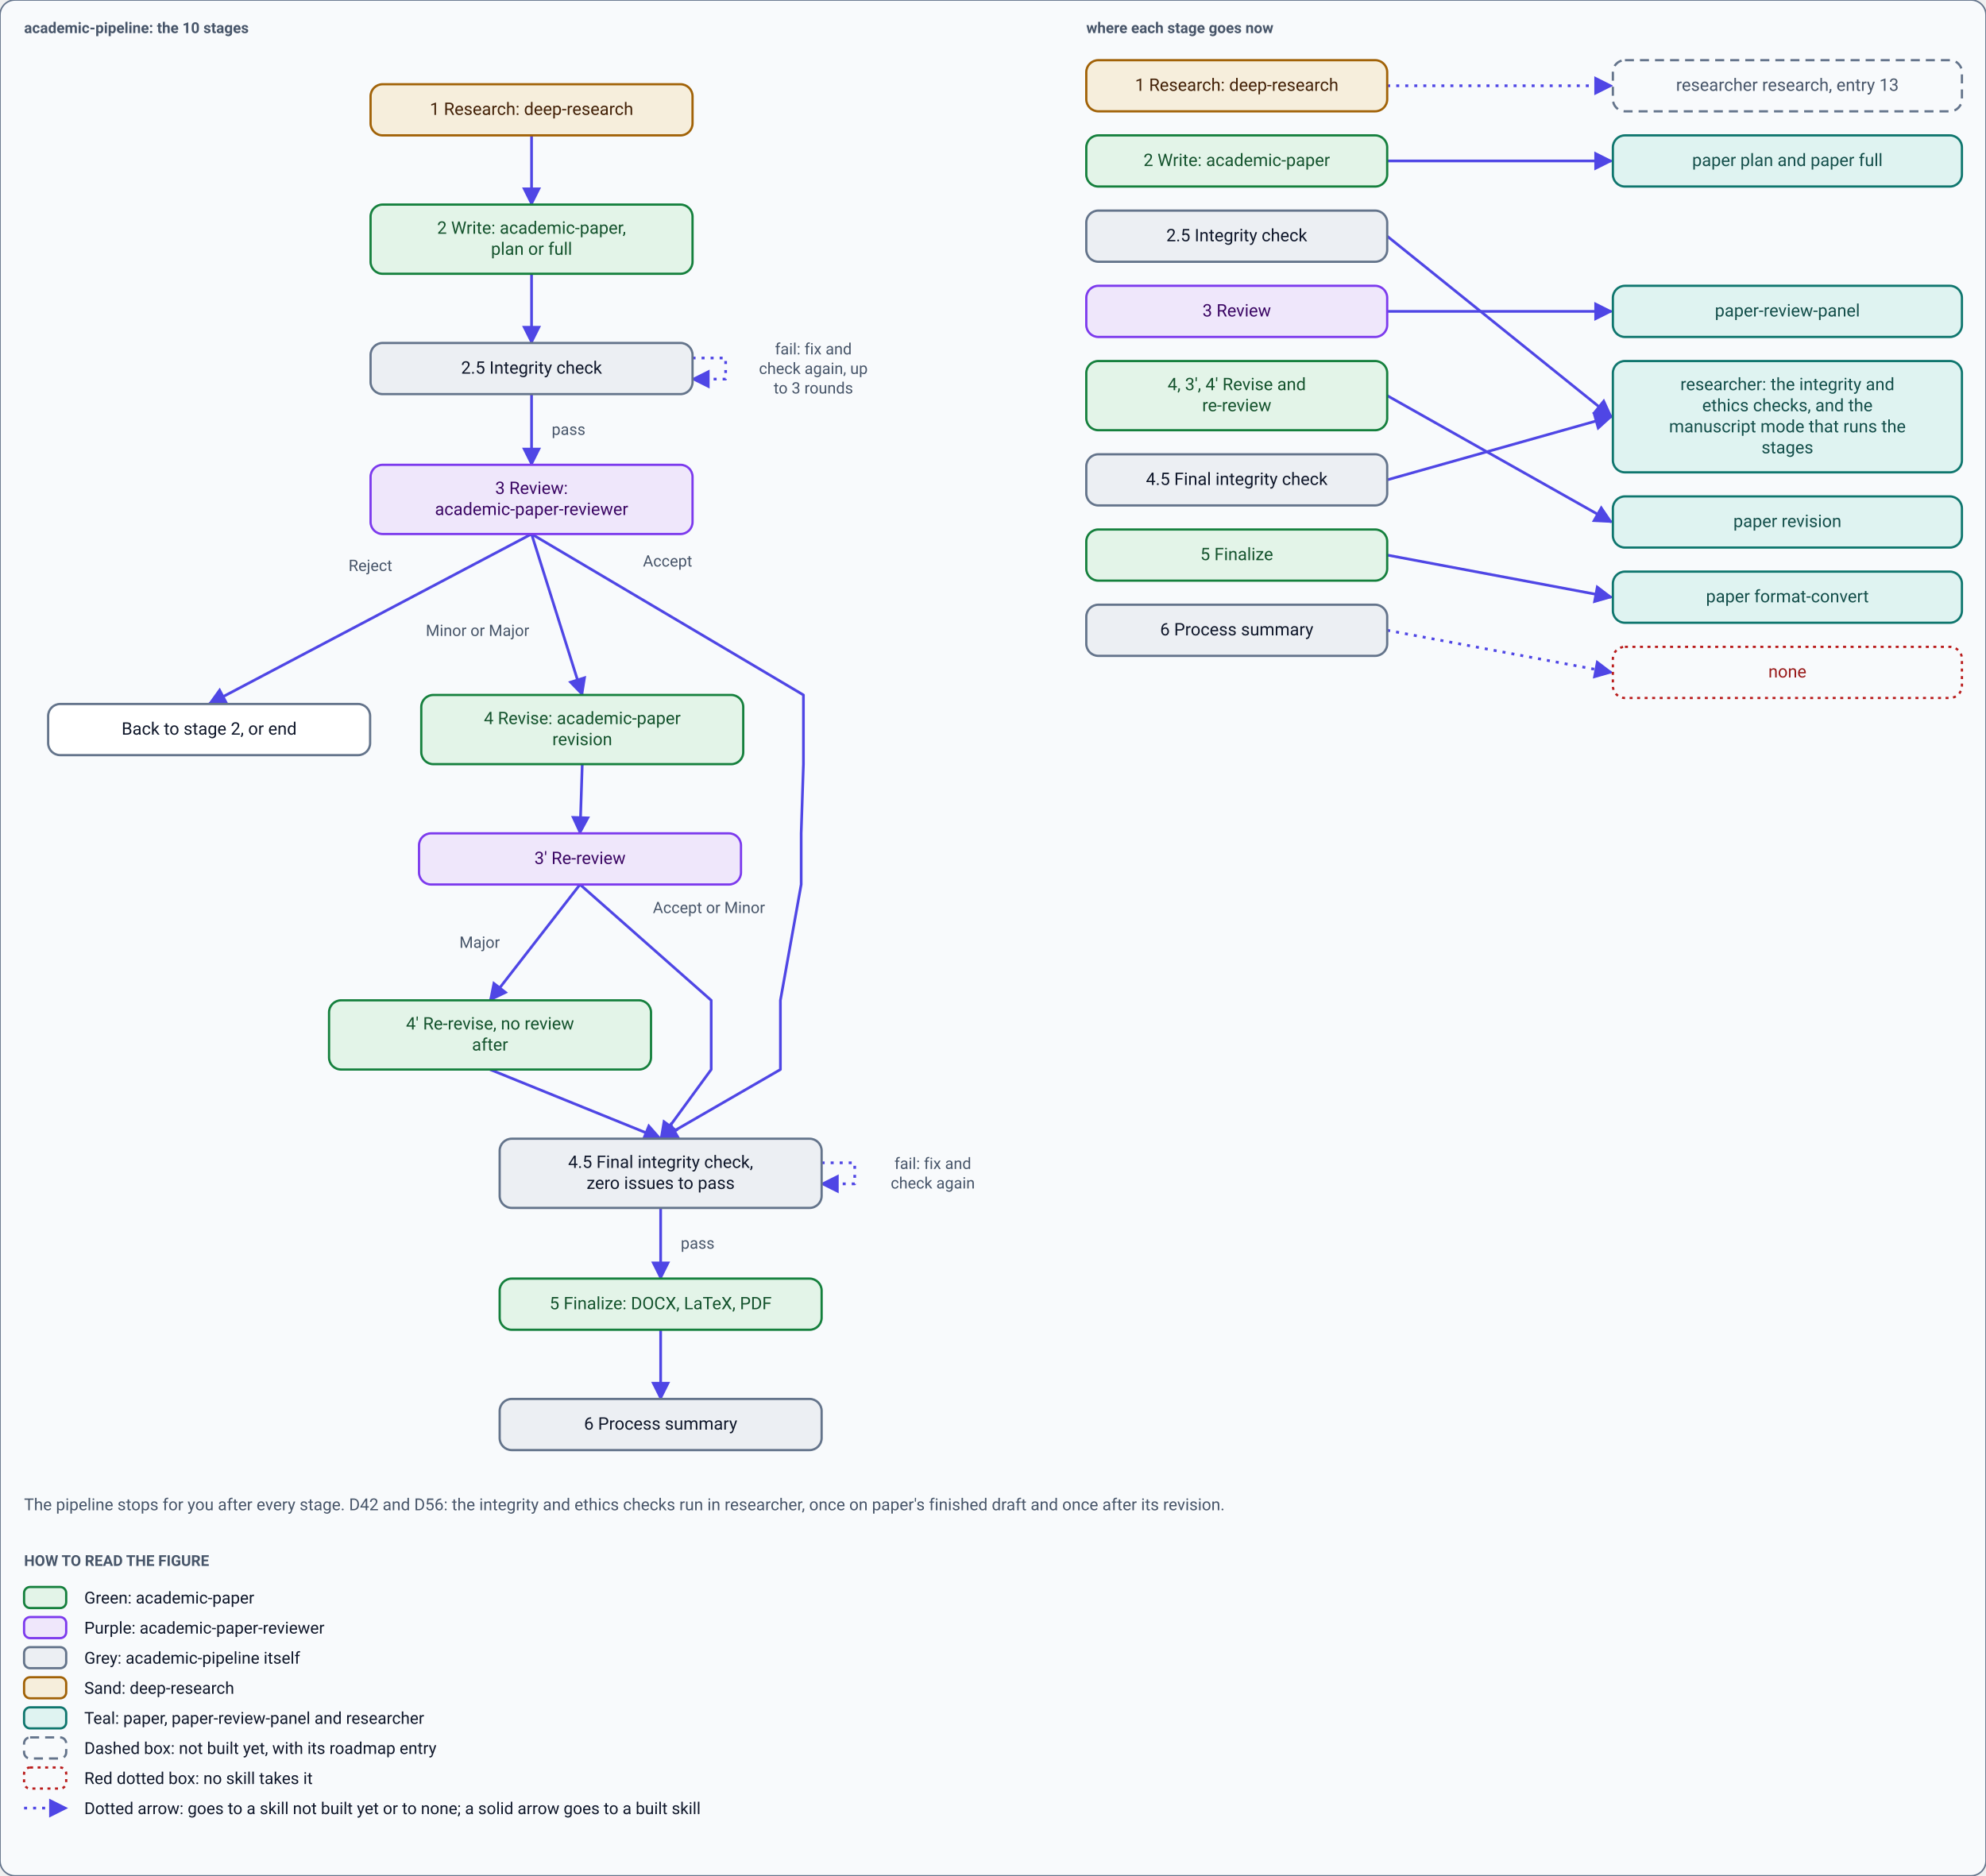
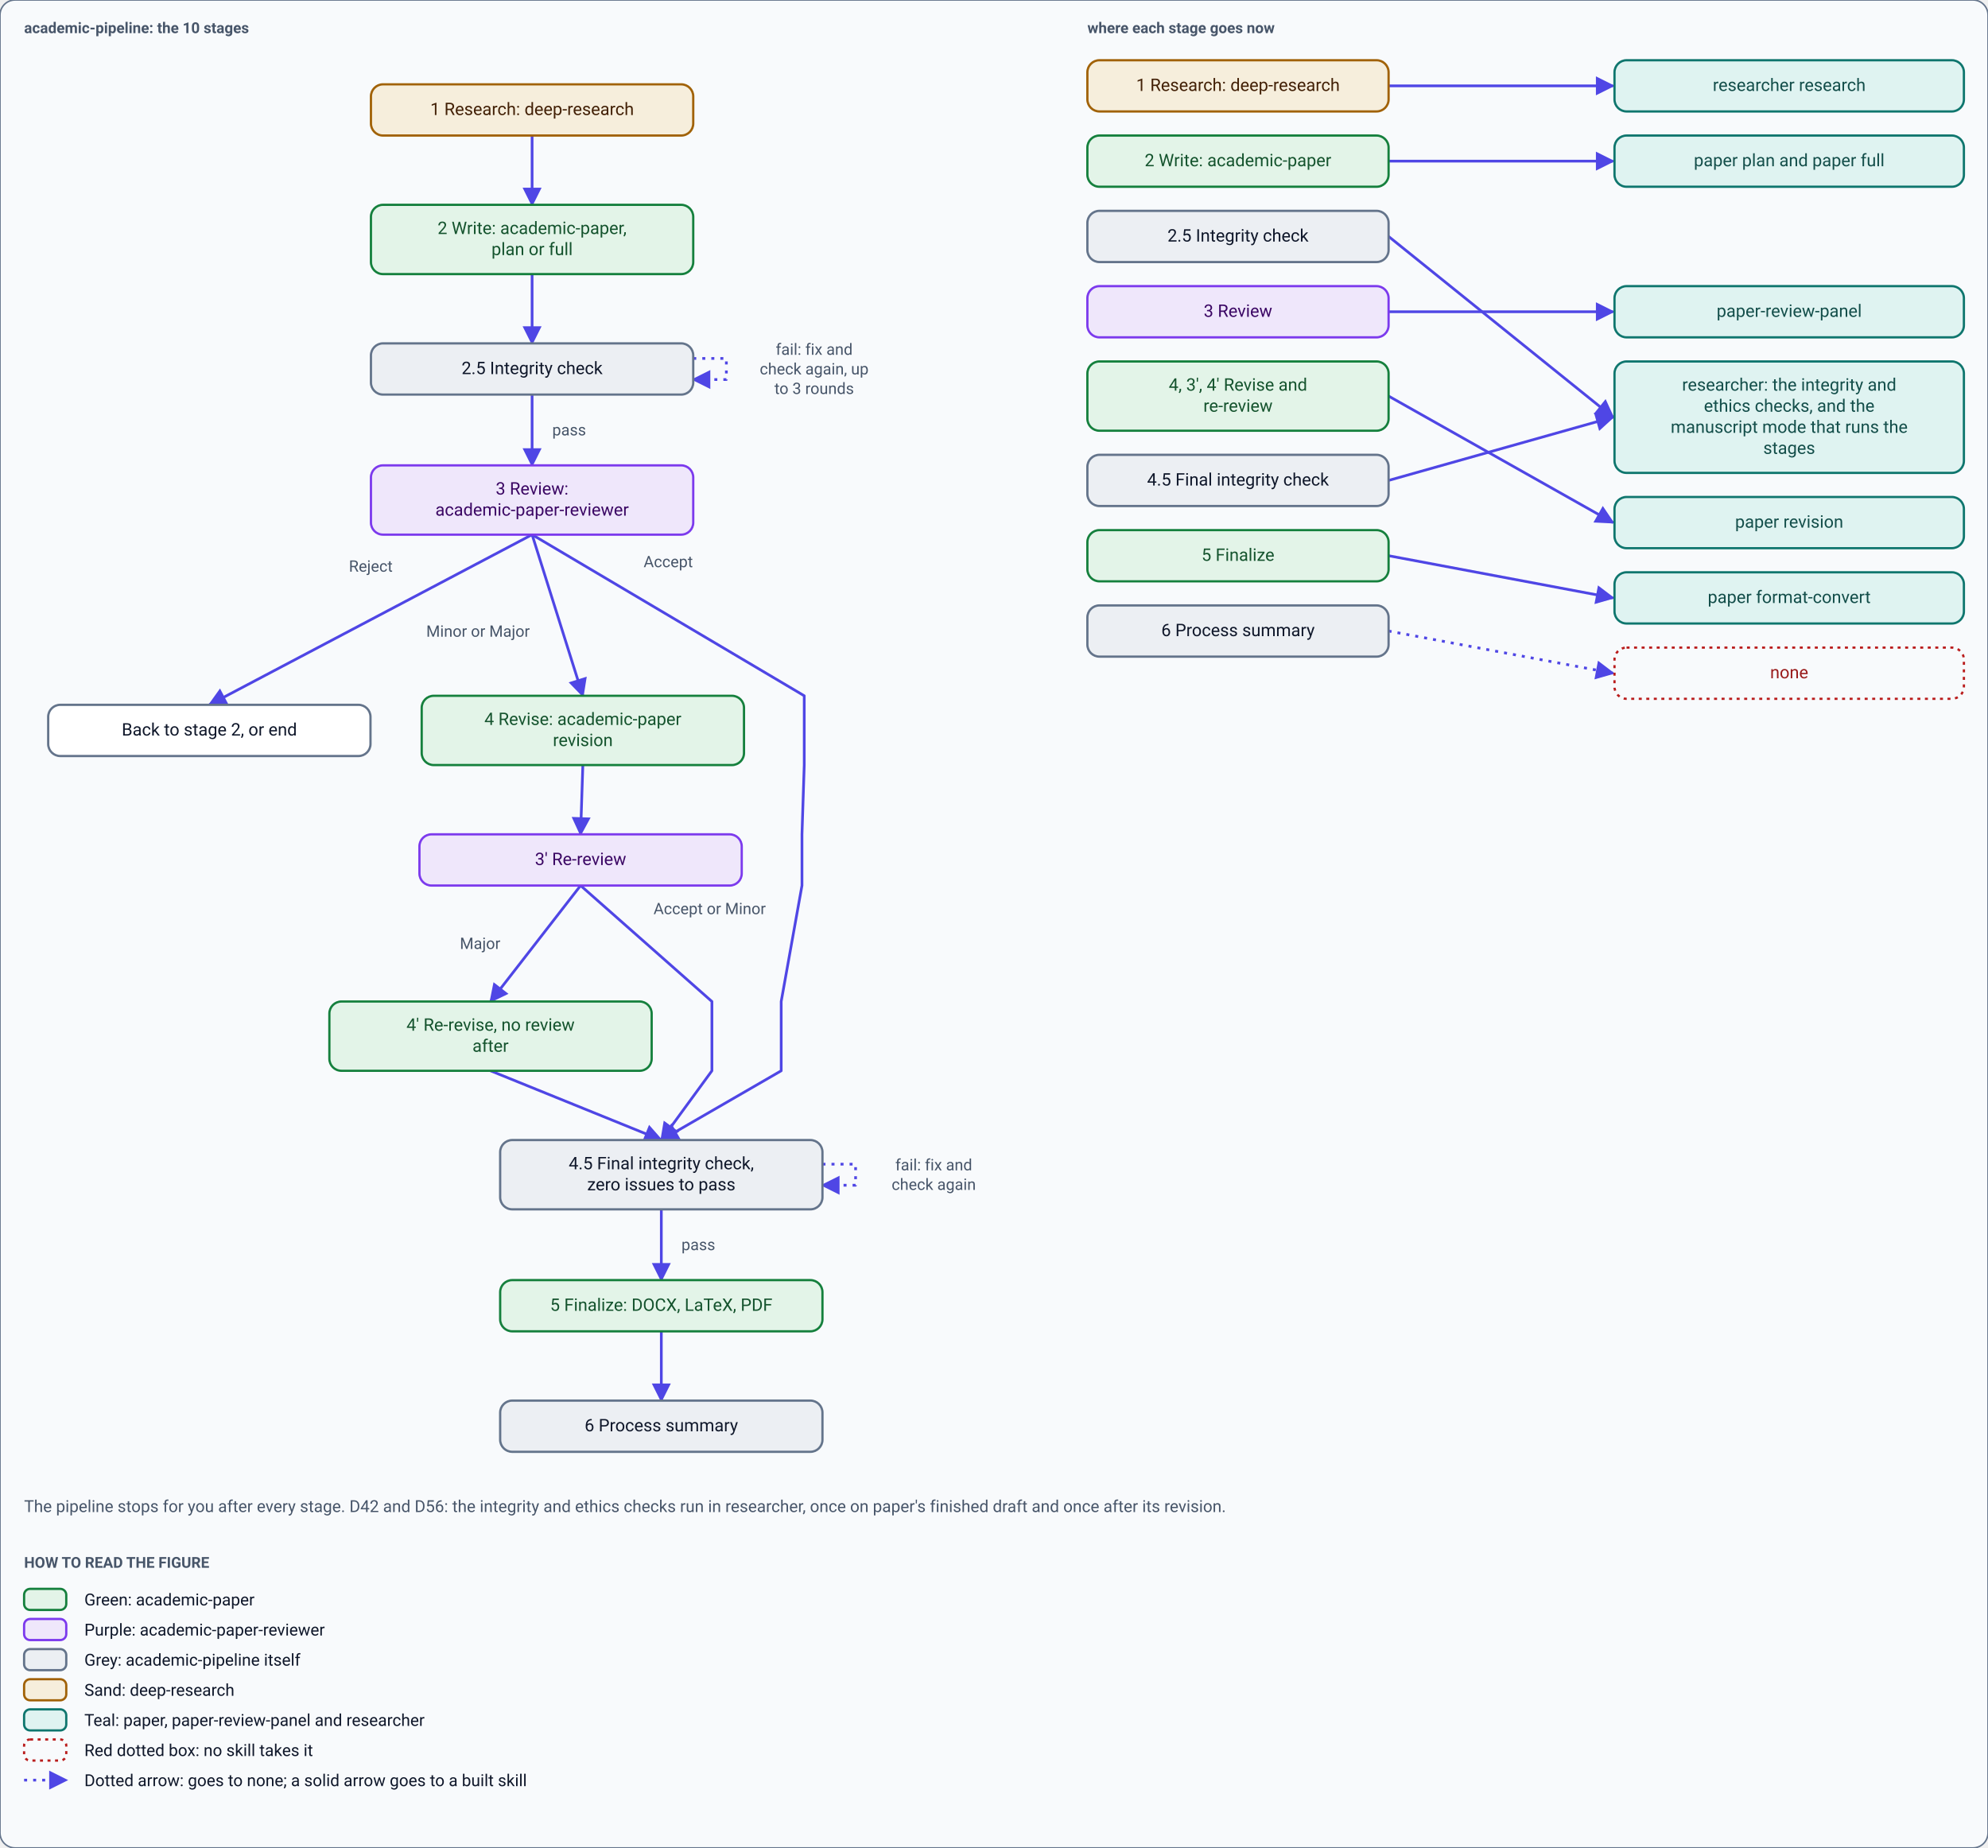
- <svg xmlns="http://www.w3.org/2000/svg" viewBox="0 0 1320 1247" width="1320" height="1247" role="img" aria-label="academic-pipeline: the 10 stages, and where each stage goes now. Boxes: 1 Research: deep-research; 2 Write: academic-paper, plan or full; 2.5 Integrity check; 3 Review: academic-paper-reviewer; Back to stage 2, or end; 4 Revise: academic-paper revision; 3' Re-review; 4' Re-revise, no review after; 4.5 Final integrity check, zero issues to pass; 5 Finalize: DOCX, LaTeX, PDF; 6 Process summary; 1 Research: deep-research; 2 Write: academic-paper; 2.5 Integrity check; 3 Review; 4, 3', 4' Revise and re-review; 4.5 Final integrity check; 5 Finalize; 6 Process summary; paper plan and paper full; paper-review-panel; researcher research, entry 13; researcher: the integrity and ethics checks, and the manuscript mode that runs the stages; paper revision; paper format-convert; none.">
+ <svg xmlns="http://www.w3.org/2000/svg" viewBox="0 0 1320 1227" width="1320" height="1227" role="img" aria-label="academic-pipeline: the 10 stages, and where each stage goes now. Boxes: 1 Research: deep-research; 2 Write: academic-paper, plan or full; 2.5 Integrity check; 3 Review: academic-paper-reviewer; Back to stage 2, or end; 4 Revise: academic-paper revision; 3' Re-review; 4' Re-revise, no review after; 4.5 Final integrity check, zero issues to pass; 5 Finalize: DOCX, LaTeX, PDF; 6 Process summary; 1 Research: deep-research; 2 Write: academic-paper; 2.5 Integrity check; 3 Review; 4, 3', 4' Revise and re-review; 4.5 Final integrity check; 5 Finalize; 6 Process summary; paper plan and paper full; paper-review-panel; researcher research; researcher: the integrity and ethics checks, and the manuscript mode that runs the stages; paper revision; paper format-convert; none.">
  <defs>
    <marker id="arrow" viewBox="0 0 10 10" refX="9" refY="5" markerWidth="7" markerHeight="7" orient="auto">
      <path d="M0,0 L10,5 L0,10 z" fill="#4f46e5" />
    </marker>
  </defs>
-   <rect x="0" y="0" width="1320" height="1247" rx="10" fill="#f8fafc" stroke="#64748b" />
+   <rect x="0" y="0" width="1320" height="1227" rx="10" fill="#f8fafc" stroke="#64748b" />
  <text x="16" y="22" font-family="ui-sans-serif, -apple-system, 'Segoe UI', Roboto, Helvetica, Arial, sans-serif" font-size="10" fill="#475569" font-weight="700" text-anchor="start">academic-pipeline: the 10 stages</text>
  <path d="M353.3,90 L353.3,136" fill="none" stroke="#4f46e5" stroke-width="1.8" marker-end="url(#arrow)" stroke-linejoin="round" />
  <path d="M353.3,182 L353.3,228" fill="none" stroke="#4f46e5" stroke-width="1.8" marker-end="url(#arrow)" stroke-linejoin="round" />
  <path d="M353.3,262 L353.3,309" fill="none" stroke="#4f46e5" stroke-width="1.8" marker-end="url(#arrow)" stroke-linejoin="round" />
  <path d="M353.3,355 L139,468" fill="none" stroke="#4f46e5" stroke-width="1.8" marker-end="url(#arrow)" stroke-linejoin="round" />
  <path d="M353.3,355 L387,462" fill="none" stroke="#4f46e5" stroke-width="1.8" marker-end="url(#arrow)" stroke-linejoin="round" />
  <path d="M387,508 L385.5,554" fill="none" stroke="#4f46e5" stroke-width="1.8" marker-end="url(#arrow)" stroke-linejoin="round" />
  <path d="M385.5,588 L325.7,665" fill="none" stroke="#4f46e5" stroke-width="1.8" marker-end="url(#arrow)" stroke-linejoin="round" />
  <path d="M385.5,588 L472.7,665 L472.7,711 L439.1,757" fill="none" stroke="#4f46e5" stroke-width="1.8" marker-end="url(#arrow)" stroke-linejoin="round" />
  <path d="M353.3,355 L534,462 L534,508 L532.5,554 L532.5,588 L518.7,665 L518.7,711 L439.1,757" fill="none" stroke="#4f46e5" stroke-width="1.8" marker-end="url(#arrow)" stroke-linejoin="round" />
  <path d="M325.7,711 L439.1,757" fill="none" stroke="#4f46e5" stroke-width="1.8" marker-end="url(#arrow)" stroke-linejoin="round" />
  <path d="M439.1,803 L439.1,850" fill="none" stroke="#4f46e5" stroke-width="1.8" marker-end="url(#arrow)" stroke-linejoin="round" />
  <path d="M439.1,884 L439.1,930" fill="none" stroke="#4f46e5" stroke-width="1.8" marker-end="url(#arrow)" stroke-linejoin="round" />
  <path d="M460.3,238 L482.3,238 L482.3,252 L460.3,252" fill="none" stroke="#4f46e5" stroke-width="1.8" stroke-dasharray="2 4" marker-end="url(#arrow)" stroke-linejoin="round" />
  <path d="M546.1,773 L568.1,773 L568.1,787 L546.1,787" fill="none" stroke="#4f46e5" stroke-width="1.8" stroke-dasharray="2 4" marker-end="url(#arrow)" stroke-linejoin="round" />
  <rect x="246.3" y="56" width="214" height="34" rx="8" fill="#f6eedc" stroke="#a16207" stroke-width="1.5" />
  <text x="353.3" y="76.4" font-family="ui-sans-serif, -apple-system, 'Segoe UI', Roboto, Helvetica, Arial, sans-serif" font-size="11.5" fill="#422006" font-weight="400" text-anchor="middle">1 Research: deep-research</text>
  <rect x="246.3" y="136" width="214" height="46" rx="8" fill="#e3f4e8" stroke="#15803d" stroke-width="1.5" />
  <text x="353.3" y="155.4" font-family="ui-sans-serif, -apple-system, 'Segoe UI', Roboto, Helvetica, Arial, sans-serif" font-size="11.5" fill="#14532d" font-weight="400" text-anchor="middle">2 Write: academic-paper,</text>
  <text x="353.3" y="169.4" font-family="ui-sans-serif, -apple-system, 'Segoe UI', Roboto, Helvetica, Arial, sans-serif" font-size="11.5" fill="#14532d" font-weight="400" text-anchor="middle">plan or full</text>
  <rect x="246.3" y="228" width="214" height="34" rx="8" fill="#eceff3" stroke="#64748b" stroke-width="1.5" />
  <text x="353.3" y="248.4" font-family="ui-sans-serif, -apple-system, 'Segoe UI', Roboto, Helvetica, Arial, sans-serif" font-size="11.5" fill="#0f172a" font-weight="400" text-anchor="middle">2.5 Integrity check</text>
  <rect x="246.3" y="309" width="214" height="46" rx="8" fill="#efe7fb" stroke="#7c3aed" stroke-width="1.5" />
  <text x="353.3" y="328.4" font-family="ui-sans-serif, -apple-system, 'Segoe UI', Roboto, Helvetica, Arial, sans-serif" font-size="11.5" fill="#3b0764" font-weight="400" text-anchor="middle">3 Review:</text>
  <text x="353.3" y="342.4" font-family="ui-sans-serif, -apple-system, 'Segoe UI', Roboto, Helvetica, Arial, sans-serif" font-size="11.5" fill="#3b0764" font-weight="400" text-anchor="middle">academic-paper-reviewer</text>
  <rect x="32" y="468" width="214" height="34" rx="8" fill="#ffffff" stroke="#64748b" stroke-width="1.5" />
  <text x="139" y="488.4" font-family="ui-sans-serif, -apple-system, 'Segoe UI', Roboto, Helvetica, Arial, sans-serif" font-size="11.5" fill="#0f172a" font-weight="400" text-anchor="middle">Back to stage 2, or end</text>
  <rect x="280" y="462" width="214" height="46" rx="8" fill="#e3f4e8" stroke="#15803d" stroke-width="1.5" />
  <text x="387" y="481.4" font-family="ui-sans-serif, -apple-system, 'Segoe UI', Roboto, Helvetica, Arial, sans-serif" font-size="11.5" fill="#14532d" font-weight="400" text-anchor="middle">4 Revise: academic-paper</text>
  <text x="387" y="495.4" font-family="ui-sans-serif, -apple-system, 'Segoe UI', Roboto, Helvetica, Arial, sans-serif" font-size="11.5" fill="#14532d" font-weight="400" text-anchor="middle">revision</text>
  <rect x="278.5" y="554" width="214" height="34" rx="8" fill="#efe7fb" stroke="#7c3aed" stroke-width="1.5" />
  <text x="385.5" y="574.4" font-family="ui-sans-serif, -apple-system, 'Segoe UI', Roboto, Helvetica, Arial, sans-serif" font-size="11.5" fill="#3b0764" font-weight="400" text-anchor="middle">3' Re-review</text>
  <rect x="218.7" y="665" width="214" height="46" rx="8" fill="#e3f4e8" stroke="#15803d" stroke-width="1.5" />
  <text x="325.7" y="684.4" font-family="ui-sans-serif, -apple-system, 'Segoe UI', Roboto, Helvetica, Arial, sans-serif" font-size="11.5" fill="#14532d" font-weight="400" text-anchor="middle">4' Re-revise, no review</text>
  <text x="325.7" y="698.4" font-family="ui-sans-serif, -apple-system, 'Segoe UI', Roboto, Helvetica, Arial, sans-serif" font-size="11.5" fill="#14532d" font-weight="400" text-anchor="middle">after</text>
  <rect x="332.1" y="757" width="214" height="46" rx="8" fill="#eceff3" stroke="#64748b" stroke-width="1.5" />
  <text x="439.1" y="776.4" font-family="ui-sans-serif, -apple-system, 'Segoe UI', Roboto, Helvetica, Arial, sans-serif" font-size="11.5" fill="#0f172a" font-weight="400" text-anchor="middle">4.5 Final integrity check,</text>
  <text x="439.1" y="790.4" font-family="ui-sans-serif, -apple-system, 'Segoe UI', Roboto, Helvetica, Arial, sans-serif" font-size="11.5" fill="#0f172a" font-weight="400" text-anchor="middle">zero issues to pass</text>
  <rect x="332.1" y="850" width="214" height="34" rx="8" fill="#e3f4e8" stroke="#15803d" stroke-width="1.5" />
  <text x="439.1" y="870.4" font-family="ui-sans-serif, -apple-system, 'Segoe UI', Roboto, Helvetica, Arial, sans-serif" font-size="11.5" fill="#14532d" font-weight="400" text-anchor="middle">5 Finalize: DOCX, LaTeX, PDF</text>
  <rect x="332.1" y="930" width="214" height="34" rx="8" fill="#eceff3" stroke="#64748b" stroke-width="1.5" />
  <text x="439.1" y="950.4" font-family="ui-sans-serif, -apple-system, 'Segoe UI', Roboto, Helvetica, Arial, sans-serif" font-size="11.5" fill="#0f172a" font-weight="400" text-anchor="middle">6 Process summary</text>
  <text x="377.9" y="289.1" font-family="ui-sans-serif, -apple-system, 'Segoe UI', Roboto, Helvetica, Arial, sans-serif" font-size="10.5" fill="#475569" font-weight="400" text-anchor="middle" stroke="#f8fafc" stroke-width="4" stroke-linejoin="round" paint-order="stroke">pass</text>
  <text x="246.2" y="379.6" font-family="ui-sans-serif, -apple-system, 'Segoe UI', Roboto, Helvetica, Arial, sans-serif" font-size="10.5" fill="#475569" font-weight="400" text-anchor="middle" stroke="#f8fafc" stroke-width="4" stroke-linejoin="round" paint-order="stroke">Reject</text>
  <text x="317.4" y="422.8" font-family="ui-sans-serif, -apple-system, 'Segoe UI', Roboto, Helvetica, Arial, sans-serif" font-size="10.5" fill="#475569" font-weight="400" text-anchor="middle" stroke="#f8fafc" stroke-width="4" stroke-linejoin="round" paint-order="stroke">Minor or Major</text>
  <text x="318.8" y="630.1" font-family="ui-sans-serif, -apple-system, 'Segoe UI', Roboto, Helvetica, Arial, sans-serif" font-size="10.5" fill="#475569" font-weight="400" text-anchor="middle" stroke="#f8fafc" stroke-width="4" stroke-linejoin="round" paint-order="stroke">Major</text>
  <text x="471.2" y="607" font-family="ui-sans-serif, -apple-system, 'Segoe UI', Roboto, Helvetica, Arial, sans-serif" font-size="10.5" fill="#475569" font-weight="400" text-anchor="middle" stroke="#f8fafc" stroke-width="4" stroke-linejoin="round" paint-order="stroke">Accept or Minor</text>
  <text x="443.7" y="376.6" font-family="ui-sans-serif, -apple-system, 'Segoe UI', Roboto, Helvetica, Arial, sans-serif" font-size="10.5" fill="#475569" font-weight="400" text-anchor="middle" stroke="#f8fafc" stroke-width="4" stroke-linejoin="round" paint-order="stroke">Accept</text>
  <text x="463.7" y="830.1" font-family="ui-sans-serif, -apple-system, 'Segoe UI', Roboto, Helvetica, Arial, sans-serif" font-size="10.5" fill="#475569" font-weight="400" text-anchor="middle" stroke="#f8fafc" stroke-width="4" stroke-linejoin="round" paint-order="stroke">pass</text>
  <text x="540.6" y="235.6" font-family="ui-sans-serif, -apple-system, 'Segoe UI', Roboto, Helvetica, Arial, sans-serif" font-size="10.5" fill="#475569" font-weight="400" text-anchor="middle" stroke="#f8fafc" stroke-width="4" stroke-linejoin="round" paint-order="stroke">fail: fix and</text>
  <text x="540.6" y="248.6" font-family="ui-sans-serif, -apple-system, 'Segoe UI', Roboto, Helvetica, Arial, sans-serif" font-size="10.5" fill="#475569" font-weight="400" text-anchor="middle" stroke="#f8fafc" stroke-width="4" stroke-linejoin="round" paint-order="stroke">check again, up</text>
  <text x="540.6" y="261.6" font-family="ui-sans-serif, -apple-system, 'Segoe UI', Roboto, Helvetica, Arial, sans-serif" font-size="10.5" fill="#475569" font-weight="400" text-anchor="middle" stroke="#f8fafc" stroke-width="4" stroke-linejoin="round" paint-order="stroke">to 3 rounds</text>
  <text x="620" y="777.1" font-family="ui-sans-serif, -apple-system, 'Segoe UI', Roboto, Helvetica, Arial, sans-serif" font-size="10.5" fill="#475569" font-weight="400" text-anchor="middle" stroke="#f8fafc" stroke-width="4" stroke-linejoin="round" paint-order="stroke">fail: fix and</text>
  <text x="620" y="790.1" font-family="ui-sans-serif, -apple-system, 'Segoe UI', Roboto, Helvetica, Arial, sans-serif" font-size="10.5" fill="#475569" font-weight="400" text-anchor="middle" stroke="#f8fafc" stroke-width="4" stroke-linejoin="round" paint-order="stroke">check again</text>
  <text x="722" y="22" font-family="ui-sans-serif, -apple-system, 'Segoe UI', Roboto, Helvetica, Arial, sans-serif" font-size="10" fill="#475569" font-weight="700" text-anchor="start">where each stage goes now</text>
-   <path d="M922,57 L1071,57" fill="none" stroke="#4f46e5" stroke-width="1.8" stroke-dasharray="2 4" marker-end="url(#arrow)" stroke-linejoin="round" />
+   <path d="M922,57 L1071,57" fill="none" stroke="#4f46e5" stroke-width="1.8" marker-end="url(#arrow)" stroke-linejoin="round" />
  <path d="M922,107 L1071,107" fill="none" stroke="#4f46e5" stroke-width="1.8" marker-end="url(#arrow)" stroke-linejoin="round" />
  <path d="M922,157 L1071,277" fill="none" stroke="#4f46e5" stroke-width="1.8" marker-end="url(#arrow)" stroke-linejoin="round" />
  <path d="M922,207 L1071,207" fill="none" stroke="#4f46e5" stroke-width="1.8" marker-end="url(#arrow)" stroke-linejoin="round" />
  <path d="M922,263 L1071,347" fill="none" stroke="#4f46e5" stroke-width="1.8" marker-end="url(#arrow)" stroke-linejoin="round" />
  <path d="M922,319 L1071,277" fill="none" stroke="#4f46e5" stroke-width="1.8" marker-end="url(#arrow)" stroke-linejoin="round" />
  <path d="M922,369 L1071,397" fill="none" stroke="#4f46e5" stroke-width="1.8" marker-end="url(#arrow)" stroke-linejoin="round" />
  <path d="M922,419 L1071,447" fill="none" stroke="#4f46e5" stroke-width="1.8" stroke-dasharray="2 4" marker-end="url(#arrow)" stroke-linejoin="round" />
  <rect x="722" y="40" width="200" height="34" rx="8" fill="#f6eedc" stroke="#a16207" stroke-width="1.5" />
  <text x="822" y="60.4" font-family="ui-sans-serif, -apple-system, 'Segoe UI', Roboto, Helvetica, Arial, sans-serif" font-size="11.5" fill="#422006" font-weight="400" text-anchor="middle">1 Research: deep-research</text>
  <rect x="722" y="90" width="200" height="34" rx="8" fill="#e3f4e8" stroke="#15803d" stroke-width="1.5" />
  <text x="822" y="110.4" font-family="ui-sans-serif, -apple-system, 'Segoe UI', Roboto, Helvetica, Arial, sans-serif" font-size="11.5" fill="#14532d" font-weight="400" text-anchor="middle">2 Write: academic-paper</text>
  <rect x="722" y="140" width="200" height="34" rx="8" fill="#eceff3" stroke="#64748b" stroke-width="1.5" />
  <text x="822" y="160.4" font-family="ui-sans-serif, -apple-system, 'Segoe UI', Roboto, Helvetica, Arial, sans-serif" font-size="11.5" fill="#0f172a" font-weight="400" text-anchor="middle">2.5 Integrity check</text>
  <rect x="722" y="190" width="200" height="34" rx="8" fill="#efe7fb" stroke="#7c3aed" stroke-width="1.5" />
  <text x="822" y="210.4" font-family="ui-sans-serif, -apple-system, 'Segoe UI', Roboto, Helvetica, Arial, sans-serif" font-size="11.5" fill="#3b0764" font-weight="400" text-anchor="middle">3 Review</text>
  <rect x="722" y="240" width="200" height="46" rx="8" fill="#e3f4e8" stroke="#15803d" stroke-width="1.5" />
  <text x="822" y="259.4" font-family="ui-sans-serif, -apple-system, 'Segoe UI', Roboto, Helvetica, Arial, sans-serif" font-size="11.5" fill="#14532d" font-weight="400" text-anchor="middle">4, 3', 4' Revise and</text>
  <text x="822" y="273.4" font-family="ui-sans-serif, -apple-system, 'Segoe UI', Roboto, Helvetica, Arial, sans-serif" font-size="11.5" fill="#14532d" font-weight="400" text-anchor="middle">re-review</text>
  <rect x="722" y="302" width="200" height="34" rx="8" fill="#eceff3" stroke="#64748b" stroke-width="1.5" />
  <text x="822" y="322.4" font-family="ui-sans-serif, -apple-system, 'Segoe UI', Roboto, Helvetica, Arial, sans-serif" font-size="11.5" fill="#0f172a" font-weight="400" text-anchor="middle">4.5 Final integrity check</text>
  <rect x="722" y="352" width="200" height="34" rx="8" fill="#e3f4e8" stroke="#15803d" stroke-width="1.5" />
  <text x="822" y="372.4" font-family="ui-sans-serif, -apple-system, 'Segoe UI', Roboto, Helvetica, Arial, sans-serif" font-size="11.5" fill="#14532d" font-weight="400" text-anchor="middle">5 Finalize</text>
  <rect x="722" y="402" width="200" height="34" rx="8" fill="#eceff3" stroke="#64748b" stroke-width="1.5" />
  <text x="822" y="422.4" font-family="ui-sans-serif, -apple-system, 'Segoe UI', Roboto, Helvetica, Arial, sans-serif" font-size="11.5" fill="#0f172a" font-weight="400" text-anchor="middle">6 Process summary</text>
-   <rect x="1072" y="40" width="232" height="34" rx="8" fill="#f8fafc" stroke="#64748b" stroke-width="1.5" stroke-dasharray="6 4" />
-   <text x="1188" y="60.4" font-family="ui-sans-serif, -apple-system, 'Segoe UI', Roboto, Helvetica, Arial, sans-serif" font-size="11.5" fill="#475569" font-weight="400" text-anchor="middle">researcher research, entry 13</text>
+   <rect x="1072" y="40" width="232" height="34" rx="8" fill="#dff3f1" stroke="#0f766e" stroke-width="1.5" />
+   <text x="1188" y="60.4" font-family="ui-sans-serif, -apple-system, 'Segoe UI', Roboto, Helvetica, Arial, sans-serif" font-size="11.5" fill="#134e4a" font-weight="400" text-anchor="middle">researcher research</text>
  <rect x="1072" y="90" width="232" height="34" rx="8" fill="#dff3f1" stroke="#0f766e" stroke-width="1.5" />
  <text x="1188" y="110.4" font-family="ui-sans-serif, -apple-system, 'Segoe UI', Roboto, Helvetica, Arial, sans-serif" font-size="11.5" fill="#134e4a" font-weight="400" text-anchor="middle">paper plan and paper full</text>
  <rect x="1072" y="190" width="232" height="34" rx="8" fill="#dff3f1" stroke="#0f766e" stroke-width="1.5" />
  <text x="1188" y="210.4" font-family="ui-sans-serif, -apple-system, 'Segoe UI', Roboto, Helvetica, Arial, sans-serif" font-size="11.5" fill="#134e4a" font-weight="400" text-anchor="middle">paper-review-panel</text>
  <rect x="1072" y="240" width="232" height="74" rx="8" fill="#dff3f1" stroke="#0f766e" stroke-width="1.5" />
  <text x="1188" y="259.4" font-family="ui-sans-serif, -apple-system, 'Segoe UI', Roboto, Helvetica, Arial, sans-serif" font-size="11.5" fill="#134e4a" font-weight="400" text-anchor="middle">researcher: the integrity and</text>
  <text x="1188" y="273.4" font-family="ui-sans-serif, -apple-system, 'Segoe UI', Roboto, Helvetica, Arial, sans-serif" font-size="11.5" fill="#134e4a" font-weight="400" text-anchor="middle">ethics checks, and the</text>
  <text x="1188" y="287.4" font-family="ui-sans-serif, -apple-system, 'Segoe UI', Roboto, Helvetica, Arial, sans-serif" font-size="11.5" fill="#134e4a" font-weight="400" text-anchor="middle">manuscript mode that runs the</text>
  <text x="1188" y="301.4" font-family="ui-sans-serif, -apple-system, 'Segoe UI', Roboto, Helvetica, Arial, sans-serif" font-size="11.5" fill="#134e4a" font-weight="400" text-anchor="middle">stages</text>
  <rect x="1072" y="330" width="232" height="34" rx="8" fill="#dff3f1" stroke="#0f766e" stroke-width="1.5" />
  <text x="1188" y="350.4" font-family="ui-sans-serif, -apple-system, 'Segoe UI', Roboto, Helvetica, Arial, sans-serif" font-size="11.5" fill="#134e4a" font-weight="400" text-anchor="middle">paper revision</text>
  <rect x="1072" y="380" width="232" height="34" rx="8" fill="#dff3f1" stroke="#0f766e" stroke-width="1.5" />
  <text x="1188" y="400.4" font-family="ui-sans-serif, -apple-system, 'Segoe UI', Roboto, Helvetica, Arial, sans-serif" font-size="11.5" fill="#134e4a" font-weight="400" text-anchor="middle">paper format-convert</text>
  <rect x="1072" y="430" width="232" height="34" rx="8" fill="#f8fafc" stroke="#b91c1c" stroke-width="1.5" stroke-dasharray="2 3" />
  <text x="1188" y="450.4" font-family="ui-sans-serif, -apple-system, 'Segoe UI', Roboto, Helvetica, Arial, sans-serif" font-size="11.5" fill="#991b1b" font-weight="400" text-anchor="middle">none</text>
  <text x="16" y="1004" font-family="ui-sans-serif, -apple-system, 'Segoe UI', Roboto, Helvetica, Arial, sans-serif" font-size="11" fill="#475569" font-weight="400" text-anchor="start">The pipeline stops for you after every stage. D42 and D56: the integrity and ethics checks run in researcher, once on paper's finished draft and once after its revision.</text>
  <text x="16" y="1041" font-family="ui-sans-serif, -apple-system, 'Segoe UI', Roboto, Helvetica, Arial, sans-serif" font-size="10" fill="#475569" font-weight="700" text-anchor="start">HOW TO READ THE FIGURE</text>
  <rect x="16" y="1055" width="28" height="14" rx="4" fill="#e3f4e8" stroke="#15803d" stroke-width="1.5" />
  <text x="56" y="1066" font-family="ui-sans-serif, -apple-system, 'Segoe UI', Roboto, Helvetica, Arial, sans-serif" font-size="11" fill="#0f172a" font-weight="400" text-anchor="start">Green: academic-paper</text>
  <rect x="16" y="1075" width="28" height="14" rx="4" fill="#efe7fb" stroke="#7c3aed" stroke-width="1.5" />
  <text x="56" y="1086" font-family="ui-sans-serif, -apple-system, 'Segoe UI', Roboto, Helvetica, Arial, sans-serif" font-size="11" fill="#0f172a" font-weight="400" text-anchor="start">Purple: academic-paper-reviewer</text>
  <rect x="16" y="1095" width="28" height="14" rx="4" fill="#eceff3" stroke="#64748b" stroke-width="1.5" />
  <text x="56" y="1106" font-family="ui-sans-serif, -apple-system, 'Segoe UI', Roboto, Helvetica, Arial, sans-serif" font-size="11" fill="#0f172a" font-weight="400" text-anchor="start">Grey: academic-pipeline itself</text>
  <rect x="16" y="1115" width="28" height="14" rx="4" fill="#f6eedc" stroke="#a16207" stroke-width="1.5" />
  <text x="56" y="1126" font-family="ui-sans-serif, -apple-system, 'Segoe UI', Roboto, Helvetica, Arial, sans-serif" font-size="11" fill="#0f172a" font-weight="400" text-anchor="start">Sand: deep-research</text>
  <rect x="16" y="1135" width="28" height="14" rx="4" fill="#dff3f1" stroke="#0f766e" stroke-width="1.5" />
  <text x="56" y="1146" font-family="ui-sans-serif, -apple-system, 'Segoe UI', Roboto, Helvetica, Arial, sans-serif" font-size="11" fill="#0f172a" font-weight="400" text-anchor="start">Teal: paper, paper-review-panel and researcher</text>
-   <rect x="16" y="1155" width="28" height="14" rx="4" fill="#f8fafc" stroke="#64748b" stroke-width="1.5" stroke-dasharray="6 4" />
-   <text x="56" y="1166" font-family="ui-sans-serif, -apple-system, 'Segoe UI', Roboto, Helvetica, Arial, sans-serif" font-size="11" fill="#0f172a" font-weight="400" text-anchor="start">Dashed box: not built yet, with its roadmap entry</text>
-   <rect x="16" y="1175" width="28" height="14" rx="4" fill="#f8fafc" stroke="#b91c1c" stroke-width="1.5" stroke-dasharray="2 3" />
-   <text x="56" y="1186" font-family="ui-sans-serif, -apple-system, 'Segoe UI', Roboto, Helvetica, Arial, sans-serif" font-size="11" fill="#0f172a" font-weight="400" text-anchor="start">Red dotted box: no skill takes it</text>
-   <path d="M16,1202 L44,1202" fill="none" stroke="#4f46e5" stroke-width="1.8" stroke-dasharray="2 4" marker-end="url(#arrow)" stroke-linejoin="round" />
-   <text x="56" y="1206" font-family="ui-sans-serif, -apple-system, 'Segoe UI', Roboto, Helvetica, Arial, sans-serif" font-size="11" fill="#0f172a" font-weight="400" text-anchor="start">Dotted arrow: goes to a skill not built yet or to none; a solid arrow goes to a built skill</text>
+   <rect x="16" y="1155" width="28" height="14" rx="4" fill="#f8fafc" stroke="#b91c1c" stroke-width="1.5" stroke-dasharray="2 3" />
+   <text x="56" y="1166" font-family="ui-sans-serif, -apple-system, 'Segoe UI', Roboto, Helvetica, Arial, sans-serif" font-size="11" fill="#0f172a" font-weight="400" text-anchor="start">Red dotted box: no skill takes it</text>
+   <path d="M16,1182 L44,1182" fill="none" stroke="#4f46e5" stroke-width="1.8" stroke-dasharray="2 4" marker-end="url(#arrow)" stroke-linejoin="round" />
+   <text x="56" y="1186" font-family="ui-sans-serif, -apple-system, 'Segoe UI', Roboto, Helvetica, Arial, sans-serif" font-size="11" fill="#0f172a" font-weight="400" text-anchor="start">Dotted arrow: goes to none; a solid arrow goes to a built skill</text>
</svg>
